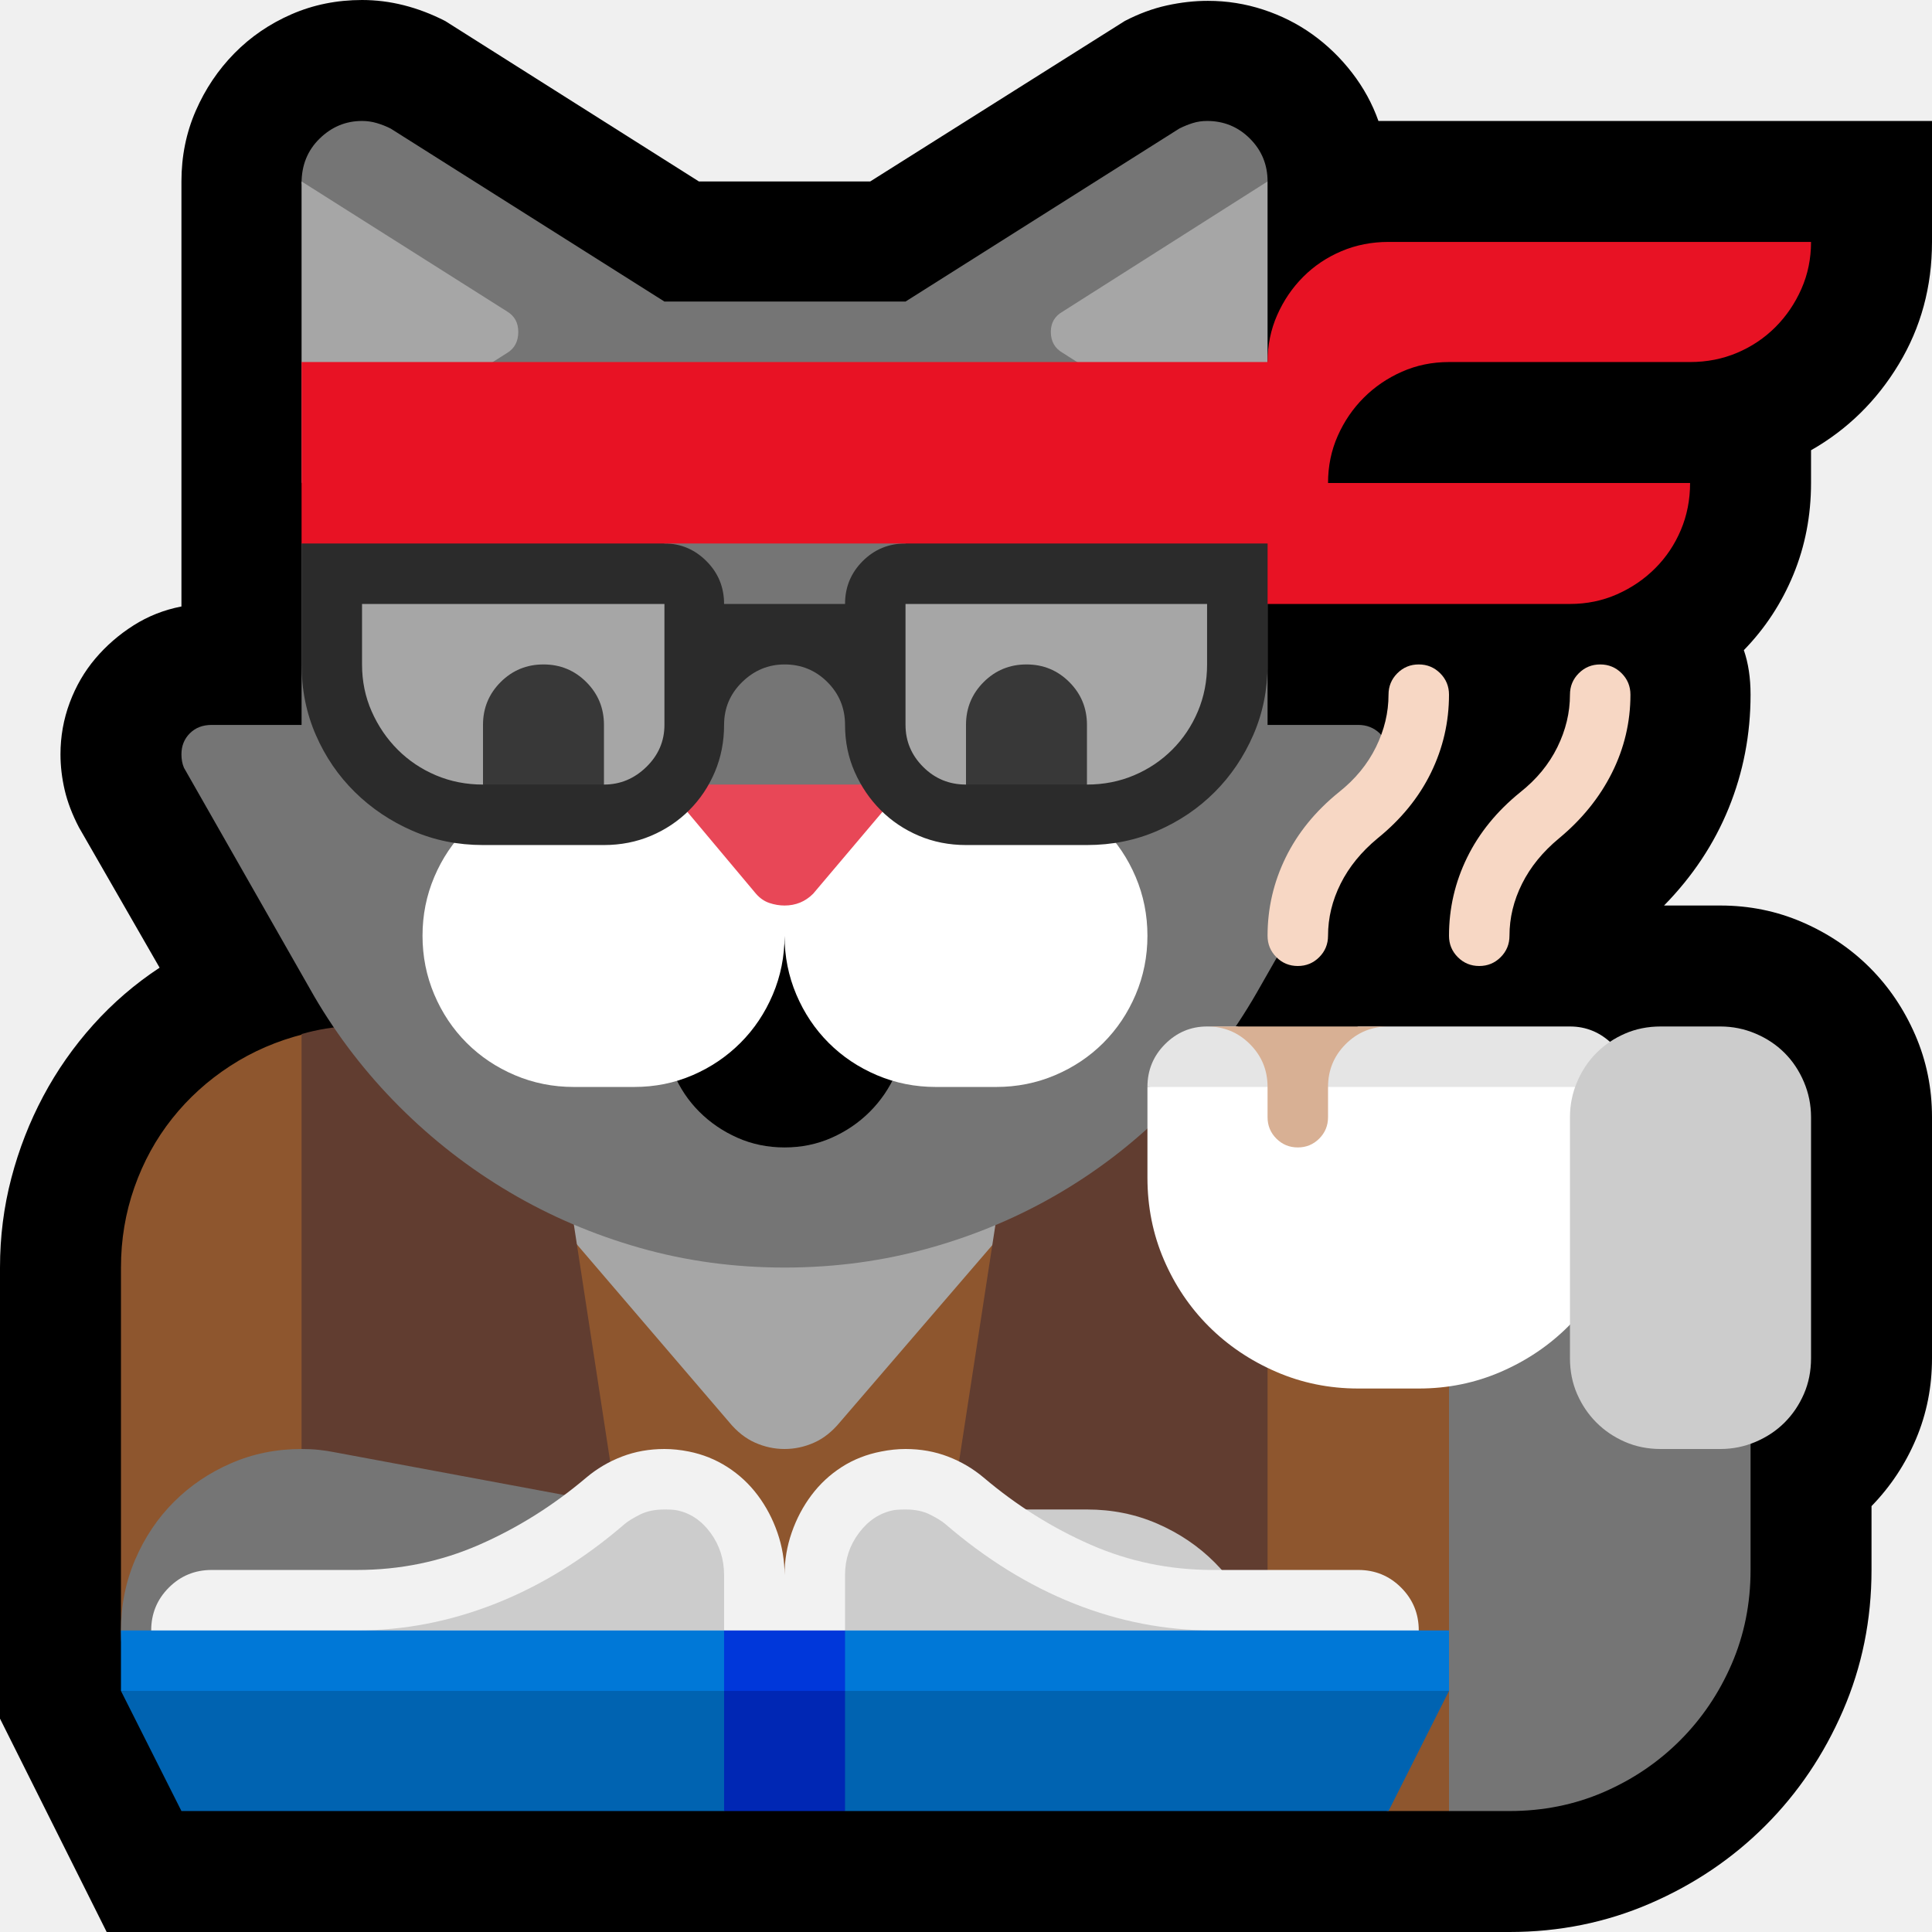
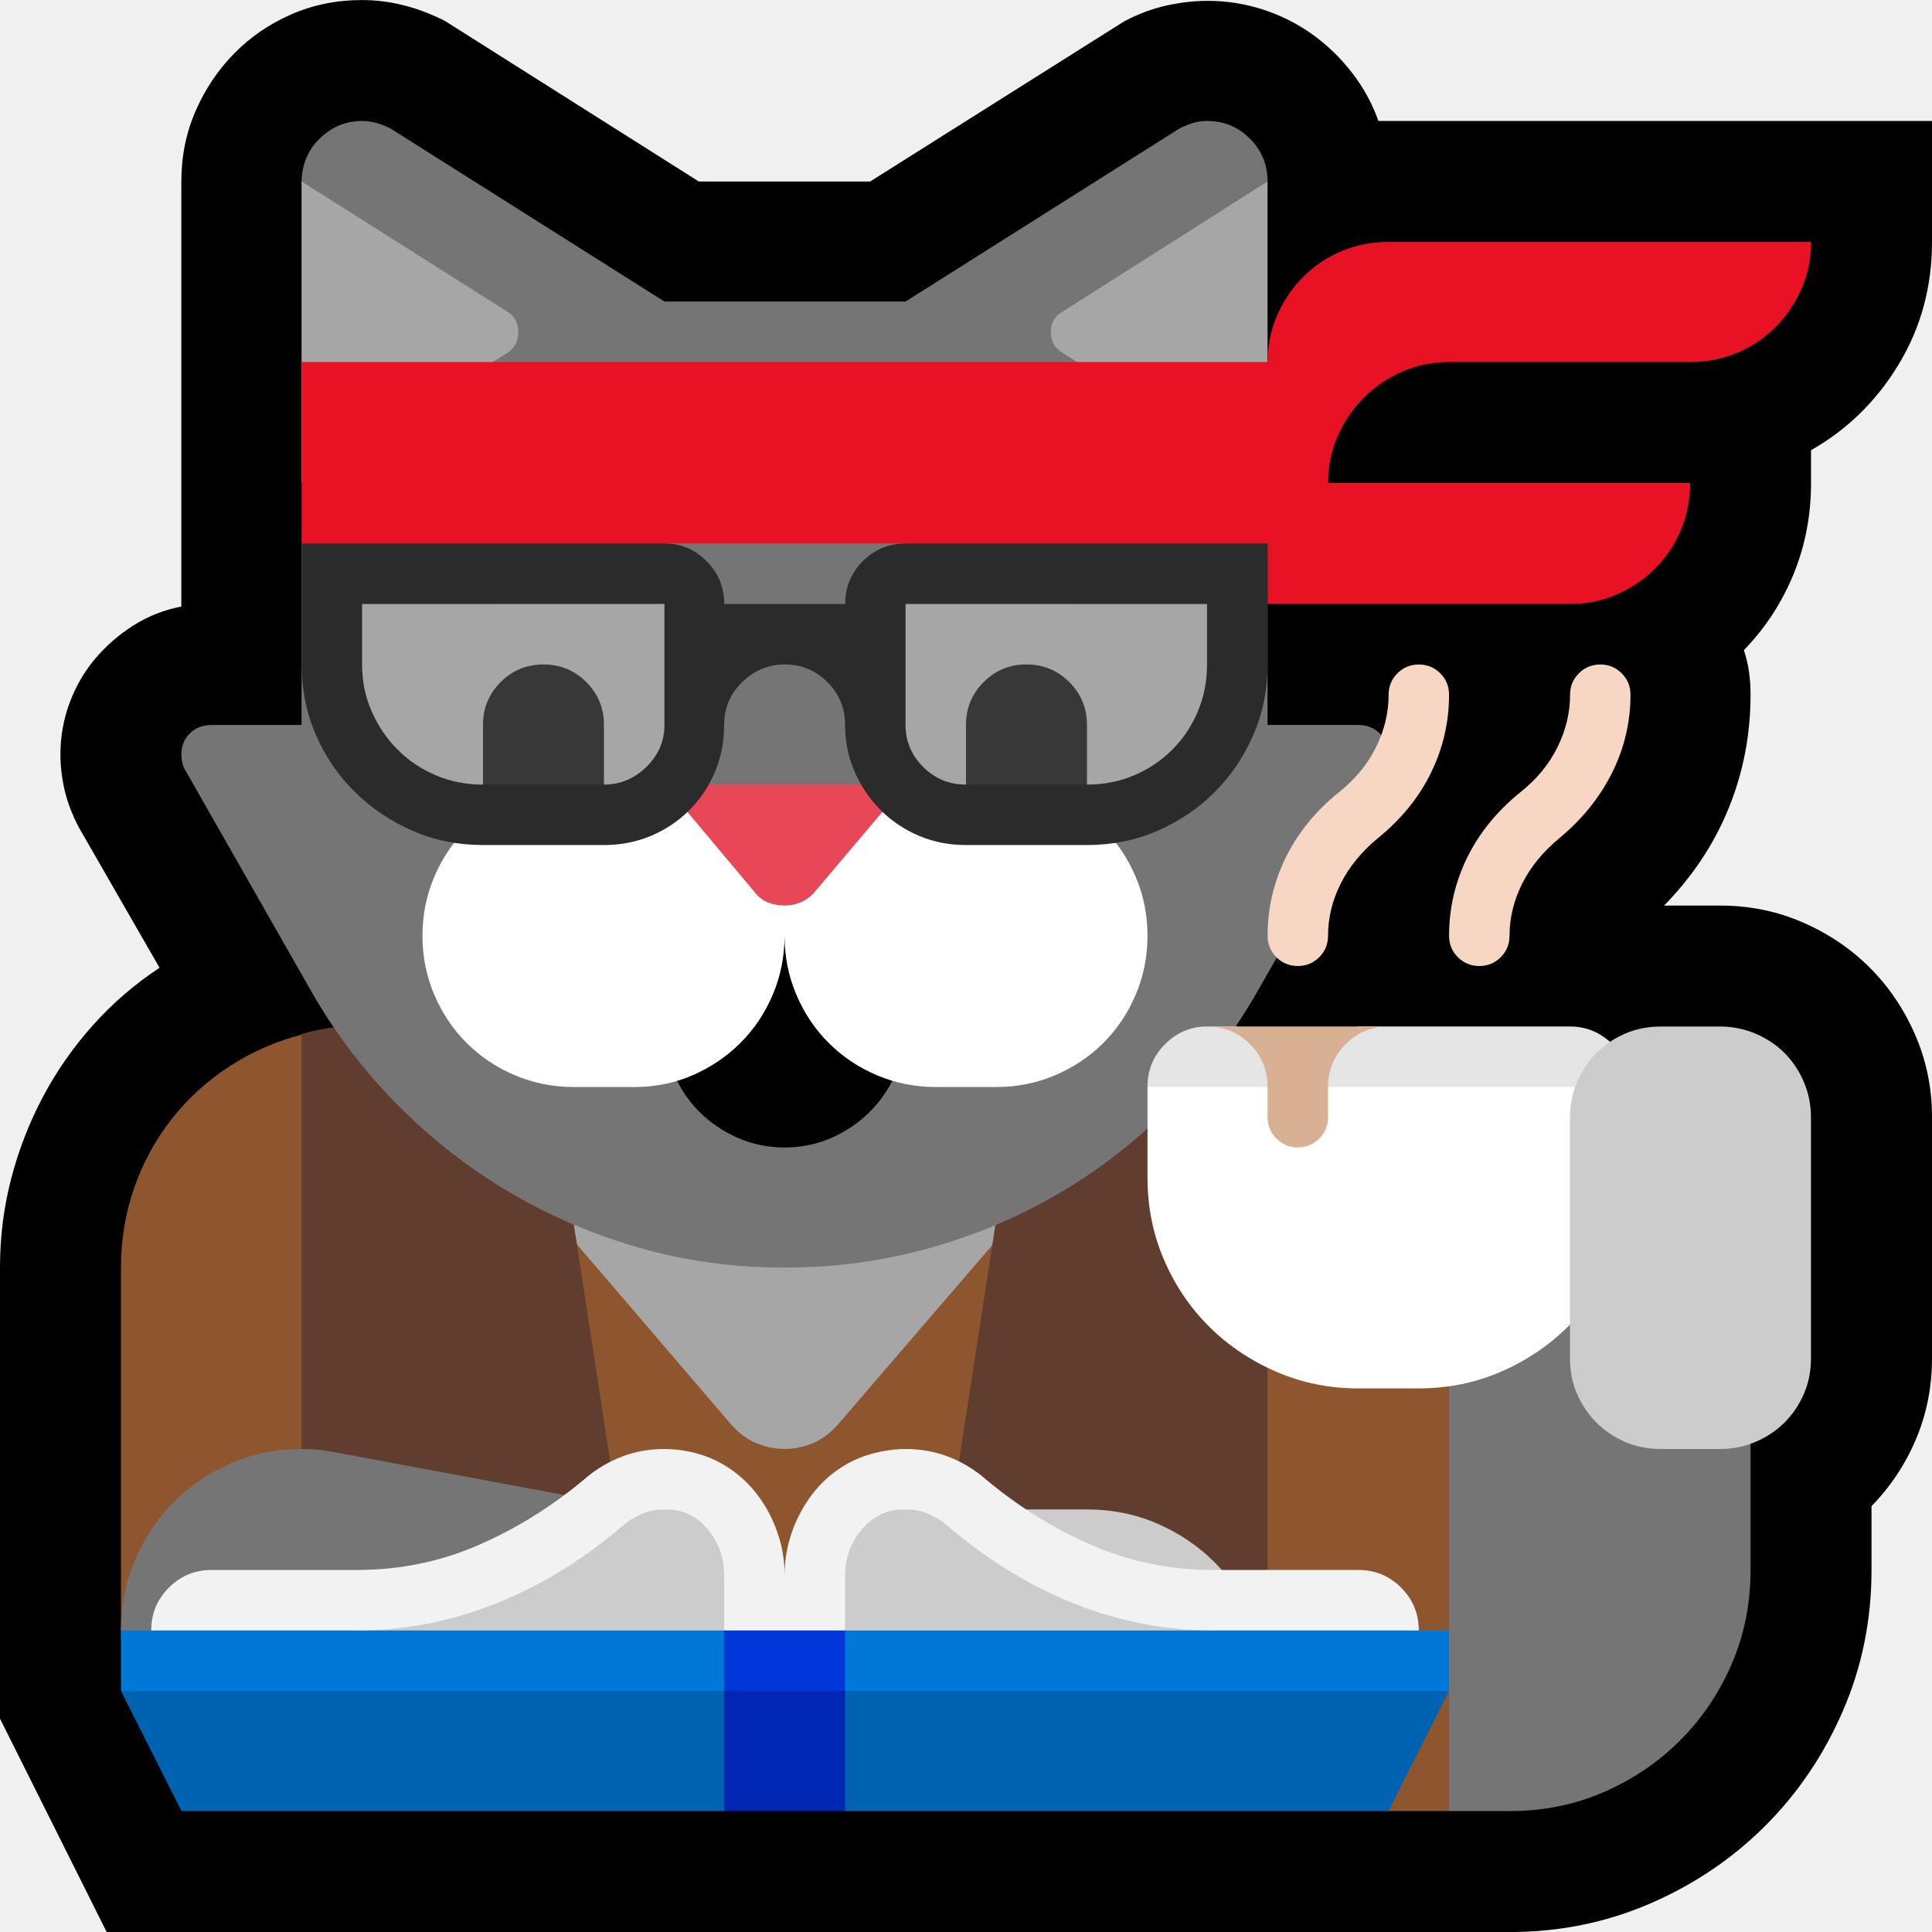
- <svg xmlns="http://www.w3.org/2000/svg" width="2300" height="2300" preserveAspectRatio="xMinYMin slice" viewBox="256 -431 2300 2300" version="1.1">
-   <path d="M2412,1294 q0,-58 -21,-109 q-21,-51 -59,-90 q8,-23 8,-53 q0,-71 -26,-135 q-26,-64 -77,-116 h67 q52,0 98,-20 q46,-20 80,-54 q34,-34 54,-80 q20,-46 20,-98 v-287 q0,-51 -19,-96 q-19,-45 -53,-80 v-76 q0,-89 -34,-167.5 q-34,-78.5 -92.5,-137 q-58.5,-58.5 -137,-92.5 q-78.5,-34 -167.5,-34 h-1670 l-127,254 v537 q0,55 13.5,106.5 q13.5,51.5 38,97.5 q24.5,46 59.5,85 q35,39 79,68 l-96,167 q-12,23 -17,44.5 q-5,21.5 -5,42.5 q0,32 11,61.5 q11,29.5 30.5,52.5 q19.5,23 45.5,39.5 q26,16.5 57,22.5 v506 q0,45 17,84 q17,39 46,68.5 q29,29.5 68,46.5 q39,17 84,17 q50,0 99,-25 l302,-191 h204 l303,191 q25,13 50,18.5 q25,5.5 49,5.5 q34,0 66,-10.5 q32,-10.5 58.5,-29.5 q26.5,-19 47,-45.5 q20.5,-26.5 31.5,-57.5 h659 v-144 q0,-80 -39.5,-145.5 q-39.5,-65.5 -104.5,-102.5 v-39 Z" fill="#000000" transform="matrix(1,0,0,-1,0,1438)" />
-   <path d="M1909,-287 l-1509,215 v432 q0,50 16,95.5 q16,45.5 45,82 q29,36.5 69,62.5 q40,26 88,38 q11,0 35,-10 q24,-10 48,-21 q28,-14 60,-31 l142,71 h431 q73,0 142,-15 q20,-5 43.5,-23 q23.5,-18 43.5,-38 q24,-24 47,-52 q32,-1 62,-5 q26,-4 52,-10.5 q26,-6.5 41,-20.5 q63,-57 107,-123 h145 v-613 l-36,-34 h-72 Z" fill="#8E562E" transform="matrix(1,0,0,-1,0,1438)" />
-   <path d="M1124,176 l-221,258 v213 h575 v-213 l-222,-258 q-14,-17 -31,-24.5 q-17,-7.5 -35,-7.5 q-18,0 -35,7.5 q-17,7.5 -31,24.5 Z" fill="#A6A6A6" transform="matrix(1,0,0,-1,0,1438)" />
-   <path d="M1345,-214 l130,846 q83,-19 156,-57 q73,-38 134,-93 v-696 h-420 Z M615,-214 v852 q14,4 29,6.5 q15,2.5 30,2.5 h229 l132,-861 h-420 Z" fill="#613D30" transform="matrix(1,0,0,-1,0,1438)" />
-   <path d="M615,144 q-45,0 -84,-17 q-39,-17 -68,-46 q-29,-29 -46,-68.5 q-17,-39.5 -17,-84.5 q0,-45 17,-72.5 q17,-27.5 46,-43 q29,-15.5 68,-21 q39,-5.5 84,-5.5 h432 l150,96 l-150,185 l-392,73 q-10,2 -19.5,3 q-9.5,1 -20.5,1 Z M1909,971 q0,-9 -4,-16 l-153,-268 q-42,-73 -101,-133.5 q-59,-60.5 -131.5,-103.5 q-72.5,-43 -156,-66.5 q-83.5,-23.5 -173.5,-23.5 q-90,0 -172.5,23.5 q-82.5,23.5 -154.5,66 q-72,42.5 -131.5,102 q-59.5,59.5 -101.5,131.5 l-155,272 q-3,7 -3,16 q0,15 10,25 q10,10 26,10 h107 v216 l102,106 l-102,323 q0,32 21.5,53 q21.5,21 50.5,21 q9,0 17.5,-2.5 q8.5,-2.5 16.5,-6.5 l326,-206 h287 l326,206 q8,4 16,6.5 q8,2.5 17,2.5 q30,0 51,-21 q21,-21 21,-51 l-124,-325 l124,-106 v-216 h108 q15,0 25.5,-10 q10.5,-10 10.5,-25 Z M1981,323 v-610 h72 q60,0 112,22.5 q52,22.5 91,61.5 q39,39 61.5,91 q22.5,52 22.5,112 v323 h-359 Z" fill="#757575" transform="matrix(1,0,0,-1,0,1438)" />
-   <path d="M1334,647 q0,-30 -11.5,-56 q-11.5,-26 -31,-45.5 q-19.5,-19.5 -45.5,-31 q-26,-11.5 -56,-11.5 q-30,0 -56,11.5 q-26,11.5 -45.5,31 q-19.5,19.5 -30.5,45.5 q-11,26 -11,56 q0,30 11,56 q11,26 30.5,45.5 q19.5,19.5 45.5,31 q26,11.5 56,11.5 q30,0 56,-11.5 q26,-11.5 45.5,-31 q19.5,-19.5 31,-45.5 q11.5,-26 11.5,-56 Z" fill="#000000" transform="matrix(1,0,0,-1,0,1438)" />
-   <path d="M1909,611 l288,-36 v-108 q0,-52 -20,-97.5 q-20,-45.5 -54,-79.5 q-34,-34 -80,-54 q-46,-20 -98,-20 h-72 q-52,0 -98,20 q-46,20 -80,54 q-34,34 -53.5,79.5 q-19.5,45.5 -19.5,97.5 v108 l287,36 Z M1442,935 q37,0 70,-14 q33,-14 57.5,-38.5 q24.5,-24.5 38.5,-57.5 q14,-33 14,-70 q0,-37 -14,-70 q-14,-33 -38.5,-57.5 q-24.5,-24.5 -57.5,-38.5 q-33,-14 -70,-14 h-72 q-37,0 -70,14 q-33,14 -57.5,38.5 q-24.5,24.5 -38.5,57.5 q-14,33 -14,70 q0,-37 -14,-70 q-14,-33 -38.5,-57.5 q-24.5,-24.5 -57,-38.5 q-32.5,-14 -69.5,-14 h-72 q-37,0 -70,14 q-33,14 -57.5,38.5 q-24.5,24.5 -38.5,57.5 q-14,33 -14,70 q0,37 14,70 q14,33 38.5,57.5 q24.5,24.5 57.5,38.5 q33,14 70,14 h108 l143,-36 l144,36 h108 Z" fill="#FFFFFF" transform="matrix(1,0,0,-1,0,1438)" />
-   <path d="M1622,575 q0,30 21,51 q21,21 50,21 h36 l72,-36 l72,36 h252 q29,0 50.5,-21 q21.5,-21 21.5,-51 h-575 Z" fill="#E5E5E5" transform="matrix(1,0,0,-1,0,1438)" />
-   <path d="M2233,144 q-23,0 -42.5,8.5 q-19.5,8.5 -34,23 q-14.5,14.5 -23,34 q-8.5,19.5 -8.5,42.5 v287 q0,22 8.5,42 q8.5,20 23,34.5 q14.5,14.5 34,23 q19.5,8.5 42.5,8.5 h71 q22,0 42,-8.5 q20,-8.5 34.5,-23 q14.5,-14.5 23,-34.5 q8.5,-20 8.5,-42 v-287 q0,-23 -8.5,-42.5 q-8.5,-19.5 -23,-34 q-14.5,-14.5 -34.5,-23 q-20,-8.5 -42,-8.5 h-71 Z M1765,-217 h-503 v73 q0,45 17,84.5 q17,39.5 46.5,68.5 q29.5,29 68.5,46 q39,17 84,17 h72 q45,0 84,-17 q39,-17 68,-46 q29,-29 46,-68.5 q17,-39.5 17,-84.5 v-73 Z" fill="#CCCCCC" transform="matrix(1,0,0,-1,0,1438)" />
-   <path d="M1334,935 l-110,-130 q-14,-14 -34,-14 q-9,0 -18,3 q-9,3 -16,11 l-109,130 h287 Z" fill="#E84757" transform="matrix(1,0,0,-1,0,1438)" />
-   <path d="M1909,647 q-30,0 -51,-21 q-21,-21 -21,-51 v-36 q0,-15 -10.5,-25.5 q-10.5,-10.5 -25.5,-10.5 q-15,0 -25.5,10.5 q-10.5,10.5 -10.5,25.5 v36 q0,30 -21,51 q-21,21 -51,21 h216 Z" fill="#D8B094" transform="matrix(1,0,0,-1,0,1438)" />
-   <path d="M1801,719 q-15,0 -25.5,10.5 q-10.5,10.5 -10.5,25.5 q0,49 21.5,93 q21.5,44 63.5,78 q29,23 44,53.5 q15,30.5 15,62.5 q0,15 10.5,25.5 q10.5,10.5 25.5,10.5 q15,0 25.5,-10.5 q10.5,-10.5 10.5,-25.5 q0,-49 -21.5,-93 q-21.5,-44 -63.5,-78 q-29,-24 -44,-54 q-15,-30 -15,-62 q0,-15 -10.5,-25.5 q-10.5,-10.5 -25.5,-10.5 Z M2017,719 q-15,0 -25.5,10.5 q-10.5,10.5 -10.5,25.5 q0,49 21.5,93 q21.5,44 63.5,78 q29,23 44,53.5 q15,30.5 15,62.5 q0,15 10.5,25.5 q10.5,10.5 25.5,10.5 q15,0 25.5,-10.5 q10.5,-10.5 10.5,-25.5 q0,-49 -22,-93 q-22,-44 -63,-78 q-29,-24 -44,-54 q-15,-30 -15,-62 q0,-15 -10.5,-25.5 q-10.5,-10.5 -25.5,-10.5 Z" fill="#F7D7C4" transform="matrix(1,0,0,-1,0,1438)" />
-   <path d="M1528,1312 l237,-90 v-144 q0,-45 -17,-84 q-17,-39 -46,-68 q-29,-29 -68,-46 q-39,-17 -84,-17 h-144 q-30,0 -56,11 q-26,11 -45.5,30.5 q-19.5,19.5 -31,45.5 q-11.5,26 -11.5,56 q0,30 -21,51 q-21,21 -51,21 q-29,0 -50.5,-21 q-21.5,-21 -21.5,-51 q0,-30 -11,-56 q-11,-26 -30.5,-45.5 q-19.5,-19.5 -45.5,-30.5 q-26,-11 -56,-11 h-144 q-45,0 -84,17 q-39,17 -68.5,46 q-29.5,29 -46.5,68 q-17,39 -17,84 v144 l234,90 l198,-90 q29,0 50,-21 q21,-21 21,-51 h144 q0,30 21,51 q21,21 51,21 l194,90 Z" fill="#2B2B2B" transform="matrix(1,0,0,-1,0,1438)" />
-   <path d="M1334,1150 v-144 q0,-29 21,-50 q21,-21 51,-21 l72,36 l72,-36 q30,0 56,11 q26,11 45.5,30.5 q19.5,19.5 30.5,45.5 q11,26 11,56 v72 h-359 Z M1047,1150 v-144 q0,-29 -21.5,-50 q-21.5,-21 -50.5,-21 l-72,36 l-72,-36 q-30,0 -56,11 q-26,11 -45.5,30.5 q-19.5,19.5 -31,45.5 q-11.5,26 -11.5,56 v72 h360 Z M860,1449 l-245,-155 v359 l245,-155 q13,-8 13,-24 q0,-17 -13,-25 Z M1521,1449 l244,-155 v359 l-244,-155 q-14,-8 -14,-24 q0,-17 14,-25 Z" fill="#A6A6A6" transform="matrix(1,0,0,-1,0,1438)" />
-   <path d="M831,935 v71 q0,30 21,51 q21,21 51,21 q30,0 51,-21 q21,-21 21,-51 v-71 h-144 Z M1406,935 v71 q0,30 21,51 q21,21 51,21 q30,0 51,-21 q21,-21 21,-51 v-71 h-144 Z" fill="#383838" transform="matrix(1,0,0,-1,0,1438)" />
-   <path d="M1981,1438 q-30,0 -56,-11.5 q-26,-11.5 -45.5,-31 q-19.5,-19.5 -31,-45.5 q-11.5,-26 -11.5,-56 h431 q0,-30 -11,-56 q-11,-26 -30.5,-45.5 q-19.5,-19.5 -45.5,-31 q-26,-11.5 -56,-11.5 h-360 v72 h-1150 v216 h1150 q0,30 11.5,56 q11.5,26 31,45.5 q19.5,19.5 45.5,30.5 q26,11 56,11 h503 q0,-30 -11.5,-56 q-11.5,-26 -31,-45.5 q-19.5,-19.5 -45.5,-30.5 q-26,-11 -56,-11 h-287 v0 Z" fill="#E81224" transform="matrix(1,0,0,-1,0,1438)" />
-   <path d="M1873,0 q30,0 51,-21 q21,-21 21,-51 v-72 h-1509 v72 q0,30 21,51 q21,21 51,21 h173 q77,0 145.5,30 q68.5,30 127.5,80 q19,16 42.5,25 q23.5,9 50.5,9 q14,0 29,-3 q25,-5 46,-18.5 q21,-13.5 36,-33.5 q15,-20 23.5,-44.5 q8.5,-24.5 8.5,-50.5 q0,26 8.5,50.5 q8.5,24.5 23.5,44.5 q15,20 36,33.5 q21,13.5 47,18.5 q15,3 29,3 q27,0 50.5,-9 q23.5,-9 42.5,-25 q59,-50 127.5,-80 q68.5,-30 145.5,-30 h173 v0 Z" fill="#F2F2F2" transform="matrix(1,0,0,-1,0,1438)" />
-   <path d="M1062,71 q24,-5 40,-27 q16,-22 16,-50 v-66 h-437 q84,0 165,32 q81,32 154,95 q6,5 18,11 q12,6 29,6 q10,0 15,-1 Z M1319,71 q5,1 15,1 q17,0 29,-6 q12,-6 18,-11 q73,-63 153.5,-95 q80.5,-32 165.5,-32 h-438 v66 q0,28 16.5,50 q16.5,22 40.5,27 Z" fill="#CCCCCC" transform="matrix(1,0,0,-1,0,1438)" />
-   <path d="M1981,-144 l-791,-71 l-790,71 v72 h718 l72,-36 l72,36 h719 v-72 Z" fill="#0078D7" transform="matrix(1,0,0,-1,0,1438)" />
-   <path d="M1262,-287 l-72,72 l-72,-72 h-646 l-72,143 h1581 l-72,-143 h-647 Z" fill="#0063B1" transform="matrix(1,0,0,-1,0,1438)" />
-   <path d="M1262,-144 l-72,-71 l-72,71 v72 h144 v-72 Z" fill="#0037DA" transform="matrix(1,0,0,-1,0,1438)" />
-   <path d="M1262,-287 h-144 v143 h144 v-143 Z" fill="#0027B4" transform="matrix(1,0,0,-1,0,1438)" />
+ <svg xmlns="http://www.w3.org/2000/svg" viewBox="0 0 36 36">
+   <path d="m33.746 9q0 0.908-0.329 1.706t-0.923 1.409q0.125 0.36 0.125 0.83 0 1.111-0.407 2.113-0.407 1.002-1.205 1.816h1.049q0.814 0 1.534 0.313 0.72 0.313 1.252 0.845 0.532 0.532 0.845 1.252 0.313 0.72 0.313 1.534v4.492q0 0.798-0.297 1.503-0.297 0.704-0.83 1.252v1.19q0 1.393-0.532 2.622-0.532 1.229-1.448 2.144-0.916 0.916-2.144 1.448-1.229 0.532-2.622 0.532h-26.139l-1.988-3.976v-8.405q0-0.861 0.211-1.667 0.211-0.806 0.595-1.526t0.931-1.33q0.548-0.61 1.236-1.064l-1.503-2.614q-0.188-0.36-0.266-0.697-0.078-0.337-0.078-0.665 0-0.501 0.172-0.963 0.172-0.462 0.477-0.822t0.712-0.618 0.892-0.352v-7.92q0-0.704 0.266-1.315 0.266-0.61 0.72-1.072 0.454-0.462 1.064-0.728 0.61-0.266 1.315-0.266 0.783 0 1.55 0.391l4.727 2.99h3.193l4.743-2.99q0.391-0.203 0.783-0.29 0.391-0.086 0.767-0.086 0.532 0 1.033 0.164 0.501 0.164 0.916 0.462t0.736 0.712q0.321 0.415 0.493 0.9h10.315v2.254q0 1.252-0.618 2.277-0.618 1.025-1.636 1.604z" />
+   <path d="m25.873 33.746-23.619-3.365v-6.762q0-0.783 0.25-1.495 0.251-0.712 0.704-1.284t1.08-0.978 1.377-0.595q0.172 0 0.548 0.157 0.376 0.157 0.751 0.329 0.438 0.219 0.939 0.485l2.223-1.111h6.746q1.143 0 2.223 0.235 0.313 0.078 0.681 0.36 0.368 0.282 0.681 0.595 0.376 0.376 0.736 0.814 0.501 0.016 0.971 0.078 0.407 0.063 0.814 0.164 0.407 0.102 0.642 0.321 0.986 0.892 1.675 1.925h2.27v9.595l-0.564 0.532z" fill="#8e562e" />
+   <path d="m13.586 26.499-3.459-4.038v-3.334h9v3.334l-3.475 4.038q-0.219 0.266-0.485 0.383-0.266 0.117-0.548 0.117-0.282 0-0.548-0.117t-0.485-0.383z" fill="#a6a6a6" />
+   <path d="m17.045 32.603 2.035-13.242q1.299 0.297 2.442 0.892 1.143 0.595 2.097 1.456v10.894zm-11.426 0v-13.336q0.219-0.063 0.454-0.102 0.235-0.039 0.47-0.039h3.584l2.066 13.477z" fill="#613d30" />
+   <path d="m5.619 27q-0.704 0-1.315 0.266-0.61 0.266-1.064 0.72-0.454 0.454-0.72 1.072t-0.266 1.323 0.266 1.135q0.266 0.43 0.72 0.673 0.454 0.243 1.064 0.329 0.611 0.086 1.315 0.086h6.762l2.348-1.503-2.348-2.896-6.136-1.143q-0.157-0.031-0.305-0.047-0.149-0.016-0.321-0.016zm20.254-12.944q0 0.141-0.063 0.25l-2.395 4.195q-0.657 1.143-1.581 2.09-0.923 0.947-2.058 1.62-1.135 0.673-2.442 1.041-1.307 0.368-2.716 0.368t-2.7-0.368q-1.291-0.368-2.418-1.033-1.127-0.665-2.058-1.597-0.931-0.931-1.589-2.058l-2.426-4.257q-0.047-0.11-0.047-0.25 0-0.235 0.157-0.391t0.407-0.157h1.675v-3.381l1.597-1.659-1.597-5.056q0-0.501 0.337-0.83 0.337-0.329 0.79-0.329 0.141 0 0.274 0.039t0.258 0.102l5.103 3.224h4.492l5.103-3.224q0.125-0.063 0.25-0.102 0.125-0.039 0.266-0.039 0.469 0 0.798 0.329 0.329 0.329 0.329 0.798l-1.941 5.087 1.941 1.659v3.381h1.69q0.235 0 0.399 0.157 0.164 0.157 0.164 0.391zm1.127 10.143v9.548h1.127q0.939 0 1.753-0.352 0.814-0.352 1.424-0.963 0.611-0.61 0.963-1.424 0.352-0.814 0.352-1.753v-5.056z" fill="#757575" />
+   <path d="m16.873 19.127q0 0.47-0.18 0.877-0.18 0.407-0.485 0.712t-0.712 0.485q-0.407 0.18-0.877 0.18-0.469 0-0.876-0.18-0.407-0.18-0.712-0.485-0.305-0.305-0.477-0.712-0.172-0.407-0.172-0.877 0-0.47 0.172-0.877 0.172-0.407 0.477-0.712 0.305-0.305 0.712-0.485 0.407-0.18 0.876-0.18 0.47 0 0.877 0.18 0.407 0.18 0.712 0.485t0.485 0.712q0.18 0.407 0.18 0.877z" />
+   <path d="m25.873 19.69 4.508 0.563v1.69q0 0.814-0.313 1.526-0.313 0.712-0.845 1.244-0.532 0.532-1.252 0.845t-1.534 0.313h-1.127q-0.814 0-1.534-0.313t-1.252-0.845q-0.532-0.532-0.837-1.244-0.305-0.712-0.305-1.526v-1.69zm-7.309-5.071q0.579 0 1.096 0.219 0.517 0.219 0.9 0.603 0.384 0.383 0.603 0.9 0.219 0.517 0.219 1.096t-0.219 1.096q-0.219 0.517-0.603 0.9-0.383 0.383-0.9 0.603-0.516 0.219-1.096 0.219h-1.127q-0.579 0-1.096-0.219-0.517-0.219-0.9-0.603-0.384-0.383-0.603-0.9-0.219-0.517-0.219-1.096 0 0.579-0.219 1.096-0.219 0.517-0.603 0.9-0.384 0.383-0.892 0.603t-1.088 0.219h-1.127q-0.579 0-1.096-0.219t-0.9-0.603q-0.384-0.383-0.603-0.9-0.219-0.517-0.219-1.096t0.219-1.096q0.219-0.517 0.603-0.9t0.9-0.603 1.096-0.219h1.69l2.238 0.563 2.254-0.563z" fill="#fff" />
+   <path d="m21.381 20.254q0-0.47 0.329-0.798 0.329-0.329 0.783-0.329h0.564l1.127 0.563 1.127-0.563h3.944q0.454 0 0.79 0.329 0.337 0.329 0.337 0.798z" fill="#e5e5e5" />
+   <path d="m30.944 27q-0.36 0-0.665-0.133-0.305-0.133-0.532-0.36-0.227-0.227-0.36-0.532-0.133-0.305-0.133-0.665v-4.492q0-0.344 0.133-0.657 0.133-0.313 0.36-0.54 0.227-0.227 0.532-0.36t0.665-0.133h1.111q0.344 0 0.657 0.133 0.313 0.133 0.54 0.36 0.227 0.227 0.36 0.54 0.133 0.313 0.133 0.657v4.492q0 0.36-0.133 0.665-0.133 0.305-0.36 0.532-0.227 0.227-0.54 0.36-0.313 0.133-0.657 0.133zm-7.325 5.65h-7.873v-1.143q0-0.704 0.266-1.323t0.728-1.072q0.462-0.454 1.072-0.72 0.61-0.266 1.315-0.266h1.127q0.704 0 1.315 0.266 0.61 0.266 1.064 0.72 0.454 0.454 0.72 1.072 0.266 0.618 0.266 1.323z" fill="#ccc" />
+   <path d="m16.873 14.619-1.722 2.035q-0.219 0.219-0.532 0.219-0.141 0-0.282-0.047-0.141-0.047-0.25-0.172l-1.706-2.035z" fill="#e84757" />
+   <path d="m25.873 19.127q-0.469 0-0.798 0.329-0.329 0.329-0.329 0.798v0.563q0 0.235-0.164 0.399-0.164 0.164-0.399 0.164t-0.399-0.164q-0.164-0.164-0.164-0.399v-0.563q0-0.47-0.329-0.798-0.329-0.329-0.798-0.329z" fill="#d8b094" />
+   <path d="m24.183 18q-0.235 0-0.399-0.164-0.164-0.164-0.164-0.399 0-0.767 0.337-1.456 0.337-0.689 0.994-1.221 0.454-0.36 0.689-0.837 0.235-0.477 0.235-0.978 0-0.235 0.164-0.399 0.164-0.164 0.399-0.164t0.399 0.164q0.164 0.164 0.164 0.399 0 0.767-0.337 1.456t-0.994 1.221q-0.454 0.376-0.689 0.845-0.235 0.47-0.235 0.97 0 0.235-0.164 0.399-0.164 0.164-0.399 0.164zm3.381 0q-0.235 0-0.399-0.164-0.164-0.164-0.164-0.399 0-0.767 0.337-1.456t0.994-1.221q0.454-0.36 0.689-0.837t0.235-0.978q0-0.235 0.164-0.399 0.164-0.164 0.399-0.164t0.399 0.164q0.164 0.164 0.164 0.399 0 0.767-0.344 1.456-0.344 0.689-0.986 1.221-0.454 0.376-0.689 0.845-0.235 0.47-0.235 0.97 0 0.235-0.164 0.399-0.164 0.164-0.399 0.164z" fill="#f7d7c4" />
+   <path d="m19.91 8.718 3.709 1.409v2.254q0 0.704-0.266 1.315-0.266 0.61-0.72 1.064-0.454 0.454-1.064 0.72t-1.315 0.266h-2.254q-0.47 0-0.876-0.172-0.407-0.172-0.712-0.477t-0.485-0.712q-0.18-0.407-0.18-0.877 0-0.47-0.329-0.798-0.329-0.329-0.798-0.329-0.454 0-0.79 0.329-0.337 0.329-0.337 0.798 0 0.47-0.172 0.877-0.172 0.407-0.477 0.712t-0.712 0.477q-0.407 0.172-0.876 0.172h-2.254q-0.704 0-1.315-0.266-0.61-0.266-1.072-0.72-0.462-0.454-0.728-1.064-0.266-0.61-0.266-1.315v-2.254l3.663-1.409 3.099 1.409q0.454 0 0.783 0.329 0.329 0.329 0.329 0.798h2.254q0-0.47 0.329-0.798 0.329-0.329 0.798-0.329z" fill="#2b2b2b" />
+   <path d="m16.873 11.254v2.254q0 0.454 0.329 0.783 0.329 0.329 0.798 0.329l1.127-0.563 1.127 0.563q0.47 0 0.876-0.172 0.407-0.172 0.712-0.477 0.305-0.305 0.477-0.712t0.172-0.877v-1.127zm-4.492 0v2.254q0 0.454-0.337 0.783-0.337 0.329-0.79 0.329l-1.127-0.563-1.127 0.563q-0.47 0-0.876-0.172-0.407-0.172-0.712-0.477-0.305-0.305-0.485-0.712t-0.18-0.877v-1.127zm-2.927-4.68-3.835 2.426v-5.619l3.835 2.426q0.203 0.125 0.203 0.376 0 0.266-0.203 0.391zm10.346 0 3.819 2.426v-5.619l-3.819 2.426q-0.219 0.125-0.219 0.376 0 0.266 0.219 0.391z" fill="#a6a6a6" />
+   <path d="m9 14.619v-1.111q0-0.47 0.329-0.798 0.329-0.329 0.798-0.329 0.469 0 0.798 0.329 0.329 0.329 0.329 0.798v1.111zm9 0v-1.111q0-0.47 0.329-0.798 0.329-0.329 0.798-0.329 0.469 0 0.798 0.329 0.329 0.329 0.329 0.798v1.111z" fill="#383838" />
+   <path d="m27 6.746q-0.47 0-0.876 0.18-0.407 0.18-0.712 0.485-0.305 0.305-0.485 0.712-0.18 0.407-0.18 0.877h6.746q0 0.47-0.172 0.877-0.172 0.407-0.477 0.712-0.305 0.305-0.712 0.485-0.407 0.18-0.876 0.18h-5.635v-1.127h-18v-3.381h18q0-0.47 0.18-0.877 0.18-0.407 0.485-0.712 0.305-0.305 0.712-0.477 0.407-0.172 0.876-0.172h7.873q0 0.47-0.18 0.877-0.18 0.407-0.485 0.712t-0.712 0.477q-0.407 0.172-0.876 0.172z" fill="#e81224" />
+   <path d="m25.31 29.254q0.469 0 0.798 0.329 0.329 0.329 0.329 0.798v1.127h-23.619v-1.127q0-0.47 0.329-0.798 0.329-0.329 0.798-0.329h2.708q1.205 0 2.277-0.47 1.072-0.47 1.996-1.252 0.297-0.25 0.665-0.391 0.368-0.141 0.79-0.141 0.219 0 0.454 0.047 0.391 0.078 0.72 0.29 0.329 0.211 0.564 0.524 0.235 0.313 0.368 0.697 0.133 0.383 0.133 0.79 0-0.407 0.133-0.79 0.133-0.383 0.368-0.697t0.564-0.524q0.329-0.211 0.736-0.29 0.235-0.047 0.454-0.047 0.423 0 0.79 0.141t0.665 0.391q0.923 0.783 1.996 1.252 1.072 0.47 2.277 0.47z" fill="#f2f2f2" />
+   <path d="m12.616 28.143q0.376 0.078 0.626 0.423 0.251 0.344 0.251 0.783v1.033h-6.84q1.315 0 2.583-0.501t2.41-1.487q0.094-0.078 0.282-0.172 0.188-0.094 0.454-0.094 0.157 0 0.235 0.016zm4.023 0q0.078-0.016 0.235-0.016 0.266 0 0.454 0.094 0.188 0.094 0.282 0.172 1.143 0.986 2.403 1.487t2.59 0.501h-6.856v-1.033q0-0.438 0.258-0.783 0.258-0.344 0.634-0.423z" fill="#ccc" />
+   <path d="m27 31.508-12.381 1.111-12.365-1.111v-1.127h11.238l1.127 0.563 1.127-0.563h11.254z" fill="#0078d7" />
+   <path d="m15.746 33.746-1.127-1.127-1.127 1.127h-10.111l-1.127-2.238h24.746l-1.127 2.238z" fill="#0063b1" />
+   <path d="m15.746 31.508-1.127 1.111-1.127-1.111v-1.127h2.254z" fill="#0037da" />
+   <path d="m15.746 33.746h-2.254v-2.238h2.254z" fill="#0027b4" />
</svg>
